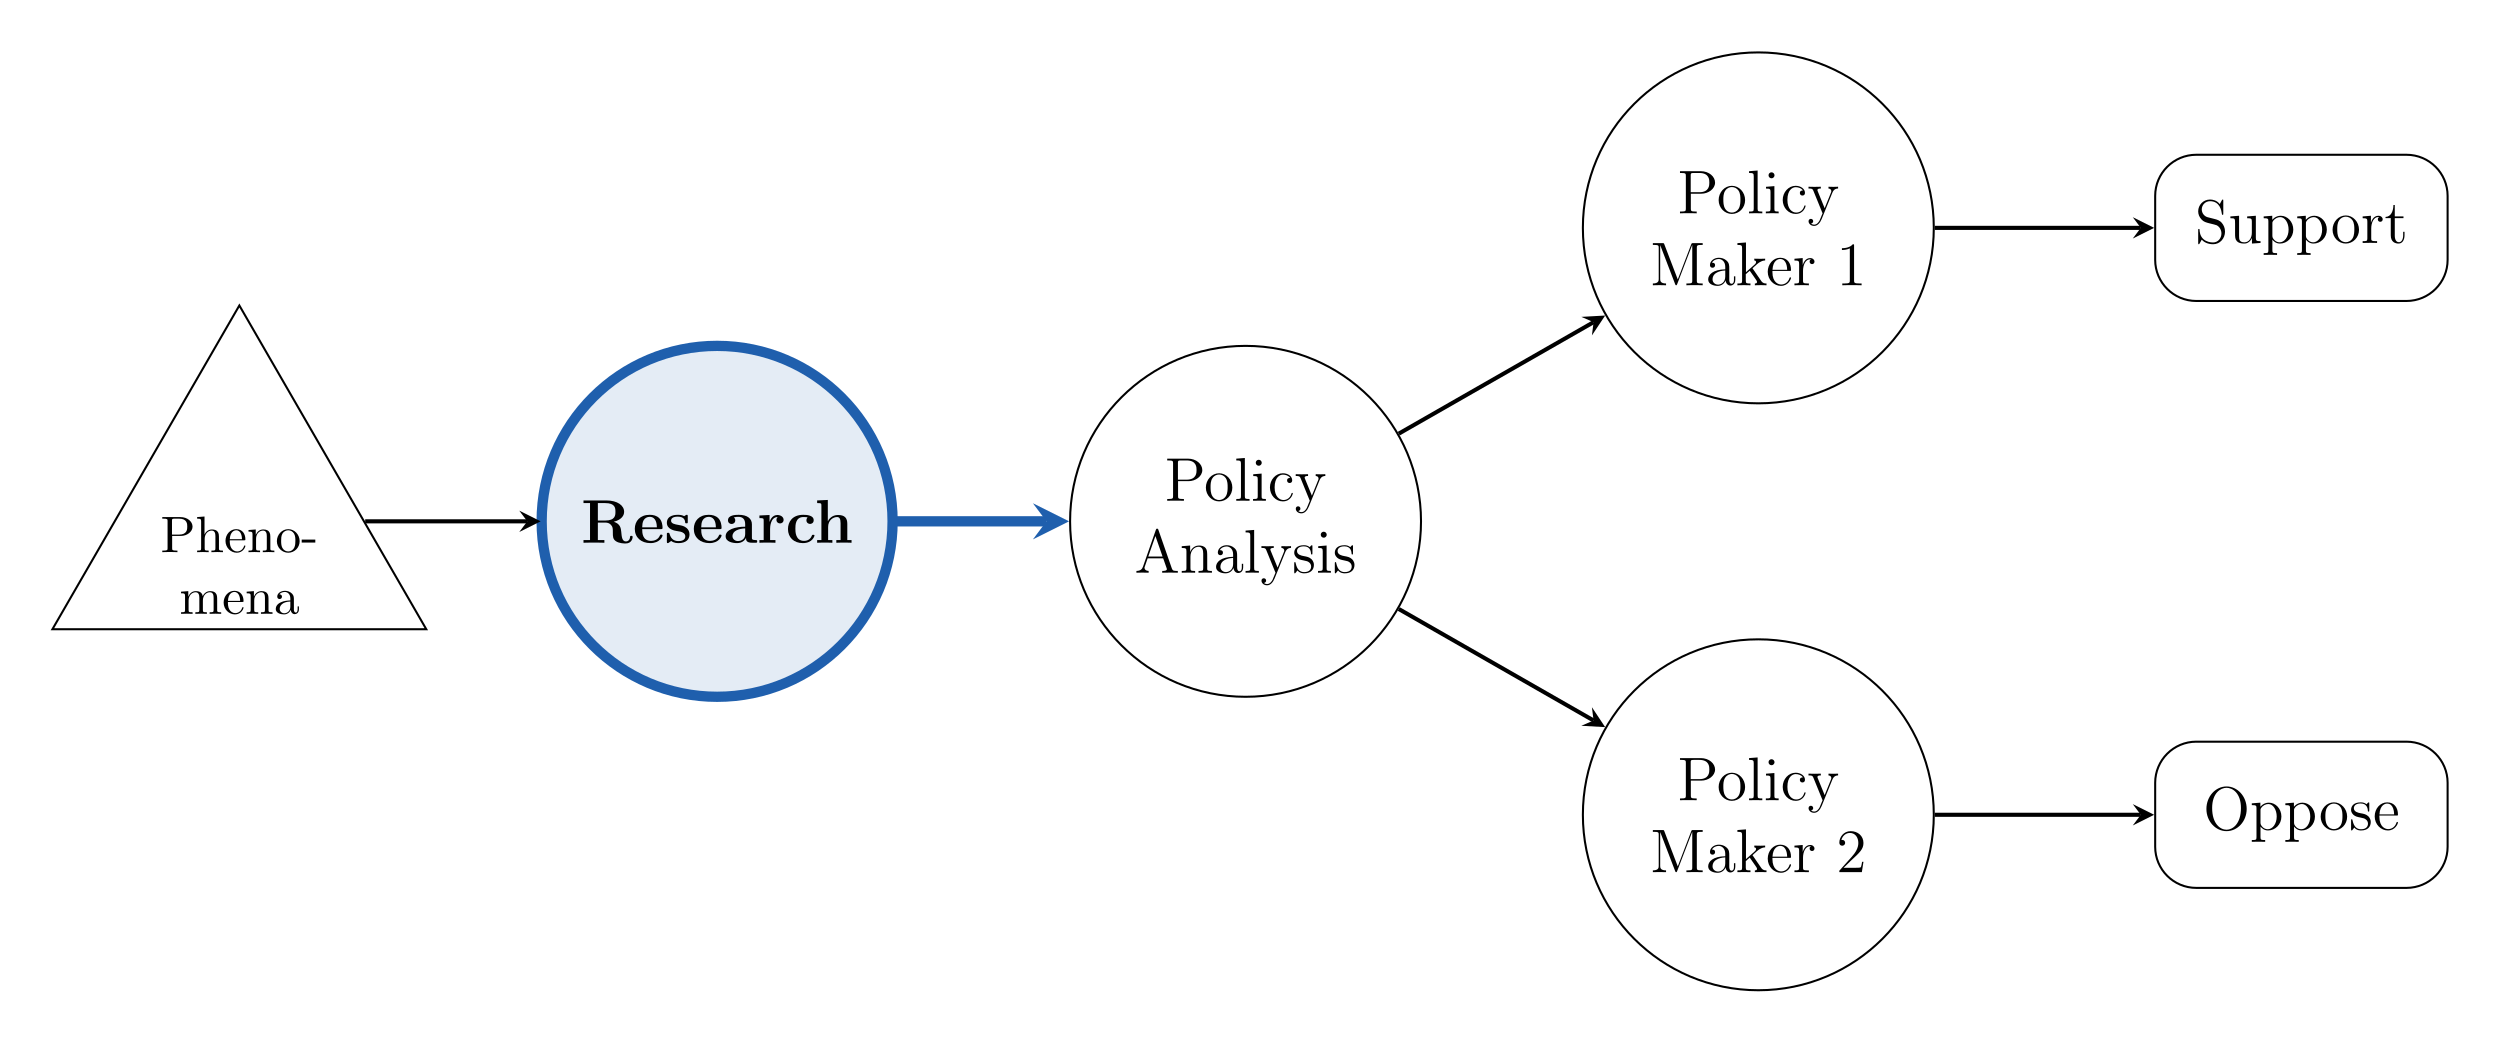
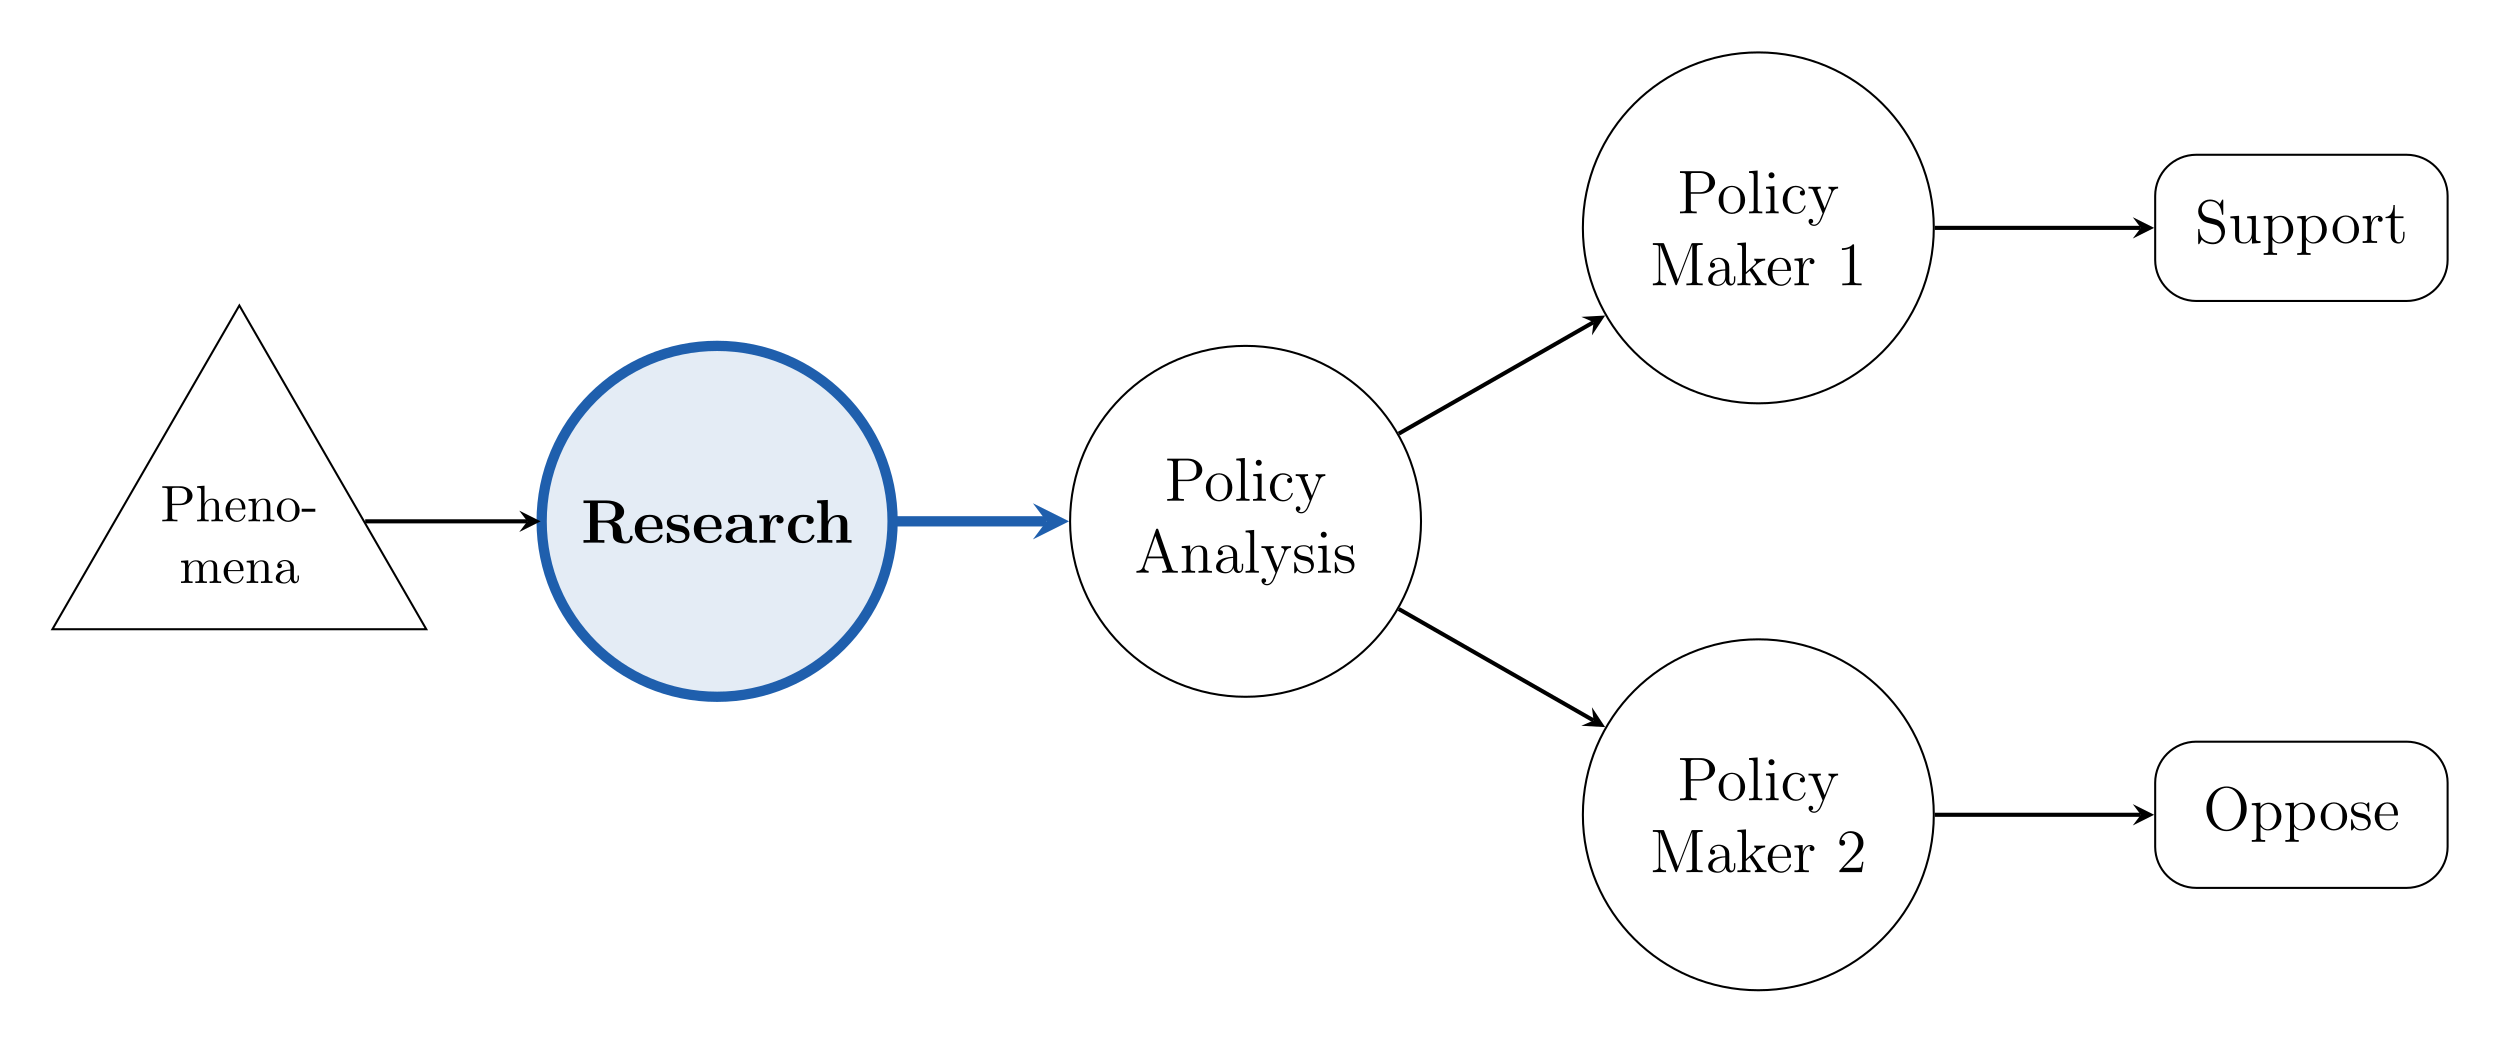
<svg xmlns="http://www.w3.org/2000/svg" xmlns:xlink="http://www.w3.org/1999/xlink" version="1.1" width="484.67" height="202.138" viewBox="0 0 484.67 202.138">
  <defs>
    <path id="font_1_2" d="M.227 .316H.396C.516 .316 .624 .397 .624 .497 .624 .595 .525 .683 .388 .683H.035V.652H.059C.136 .652 .138 .641 .138 .605V.078C.138 .042 .136 .031 .059 .031H.035V0C.07 .003 .144 .003 .182 .003 .22 .003 .295 .003 .33 0V.031H.306C.229 .031 .227 .042 .227 .078V.316M.224 .342V.612C.224 .645 .226 .652 .273 .652H.362C.521 .652 .521 .546 .521 .497 .521 .45 .521 .342 .362 .342H.224Z" />
    <path id="font_1_5" d="M.11 .076C.11 .031 .099 .031 .032 .031V0C.067 .001 .118 .003 .145 .003 .171 .003 .223 .001 .257 0V.031C.19 .031 .179 .031 .179 .076V.26C.179 .364 .25 .42 .314 .42 .377 .42 .388 .366 .388 .309V.076C.388 .031 .377 .031 .31 .031V0C.345 .001 .396 .003 .423 .003 .449 .003 .501 .001 .535 0V.031C.483 .031 .458 .031 .457 .061V.252C.457 .338 .457 .369 .426 .405 .412 .422 .379 .442 .321 .442 .237 .442 .193 .382 .176 .344V.694L.032 .683V.652C.102 .652 .11 .645 .11 .596V.076Z" />
    <path id="font_1_4" d="M.112 .252C.118 .401 .202 .426 .236 .426 .339 .426 .349 .291 .349 .252H.112M.111 .231H.39C.412 .231 .415 .231 .415 .252 .415 .351 .361 .448 .236 .448 .12 .448 .028 .345 .028 .22 .028 .086 .133-.011 .248-.011 .37-.011 .415 .1 .415 .119 .415 .129 .407 .131 .402 .131 .393 .131 .391 .125 .389 .117 .354 .014 .264 .014 .254 .014 .204 .014 .164 .044 .141 .081 .111 .129 .111 .195 .111 .231Z" />
    <path id="font_1_7" d="M.11 .344V.076C.11 .031 .099 .031 .032 .031V0C.067 .001 .118 .003 .145 .003 .171 .003 .223 .001 .257 0V.031C.19 .031 .179 .031 .179 .076V.26C.179 .364 .25 .42 .314 .42 .377 .42 .388 .366 .388 .309V.076C.388 .031 .377 .031 .31 .031V0C.345 .001 .396 .003 .423 .003 .449 .003 .501 .001 .535 0V.031C.483 .031 .458 .031 .457 .061V.252C.457 .338 .457 .369 .426 .405 .412 .422 .379 .442 .321 .442 .248 .442 .201 .399 .173 .337V.442L.032 .431V.4C.102 .4 .11 .393 .11 .344Z" />
    <path id="font_1_8" d="M.471 .214C.471 .342 .371 .448 .25 .448 .125 .448 .028 .339 .028 .214 .028 .085 .132-.011 .249-.011 .37-.011 .471 .087 .471 .214M.25 .014C.207 .014 .163 .035 .136 .081 .111 .125 .111 .186 .111 .222 .111 .261 .111 .315 .135 .359 .162 .405 .209 .426 .249 .426 .293 .426 .336 .404 .362 .361 .388 .318 .388 .26 .388 .222 .388 .186 .388 .132 .366 .088 .344 .043 .3 .014 .25 .014Z" />
    <path id="font_1_1" d="M.276 .187V.245H.011V.187H.276Z" />
    <path id="font_1_6" d="M.11 .344V.076C.11 .031 .099 .031 .032 .031V0C.067 .001 .118 .003 .145 .003 .171 .003 .223 .001 .257 0V.031C.19 .031 .179 .031 .179 .076V.26C.179 .364 .25 .42 .314 .42 .377 .42 .388 .366 .388 .309V.076C.388 .031 .377 .031 .31 .031V0C.345 .001 .396 .003 .423 .003 .449 .003 .501 .001 .535 0V.031C.468 .031 .457 .031 .457 .076V.26C.457 .364 .528 .42 .592 .42 .655 .42 .666 .366 .666 .309V.076C.666 .031 .655 .031 .588 .031V0C.623 .001 .674 .003 .701 .003 .727 .003 .779 .001 .813 0V.031C.761 .031 .736 .031 .735 .061V.252C.735 .338 .735 .369 .704 .405 .69 .422 .657 .442 .599 .442 .515 .442 .471 .382 .454 .344 .44 .431 .366 .442 .321 .442 .248 .442 .201 .399 .173 .337V.442L.032 .431V.4C.102 .4 .11 .393 .11 .344Z" />
    <path id="font_1_3" d="M.333 .076C.337 .036 .364-.006 .411-.006 .432-.006 .493 .008 .493 .089V.145H.468V.089C.468 .031 .443 .025 .432 .025 .399 .025 .395 .07 .395 .075V.275C.395 .317 .395 .356 .359 .393 .32 .432 .27 .448 .222 .448 .14 .448 .071 .401 .071 .335 .071 .305 .091 .288 .117 .288 .145 .288 .163 .308 .163 .334 .163 .346 .158 .379 .112 .38 .139 .415 .188 .426 .22 .426 .269 .426 .326 .387 .326 .298V.261C.275 .258 .205 .255 .142 .225 .067 .191 .042 .139 .042 .095 .042 .014 .139-.011 .202-.011 .268-.011 .314 .029 .333 .076M.326 .24V.14C.326 .045 .254 .011 .209 .011 .16 .011 .119 .046 .119 .096 .119 .151 .161 .234 .326 .24Z" />
    <path id="font_2_1" d="M.529 .34C.664 .376 .697 .448 .697 .502 .697 .602 .592 .686 .407 .686H.038V.643H.144V.043H.038V0C.067 .002 .171 .002 .207 .002 .243 .002 .348 .002 .377 0V.043H.271V.327H.39C.43 .327 .462 .315 .484 .289 .514 .255 .514 .233 .514 .166 .514 .099 .514 .058 .565 .024 .617-.011 .699-.012 .721-.012 .823-.012 .835 .078 .835 .092 .835 .109 .827 .112 .814 .112 .795 .112 .794 .105 .793 .092 .788 .042 .757 .021 .729 .021 .665 .021 .658 .088 .65 .18 .644 .233 .637 .307 .529 .34M.388 .36H.271V.643H.39C.553 .643 .556 .561 .556 .502 .556 .447 .555 .36 .388 .36Z" />
    <path id="font_2_4" d="M.452 .221C.475 .221 .481 .221 .481 .246 .481 .276 .474 .351 .428 .398 .386 .44 .33 .453 .272 .453 .116 .453 .031 .351 .031 .225 .031 .085 .134-.006 .285-.006 .436-.006 .481 .1 .481 .117 .481 .132 .466 .132 .46 .132 .444 .132 .443 .129 .437 .116 .411 .051 .345 .03 .297 .03 .152 .03 .151 .165 .151 .221H.452M.151 .25C.153 .291 .154 .33 .175 .366 .194 .398 .229 .42 .272 .42 .379 .42 .388 .3 .389 .25H.151Z" />
    <path id="font_2_7" d="M.377 .427C.377 .446 .377 .453 .362 .453 .356 .453 .354 .453 .339 .444 .335 .441 .324 .434 .319 .431 .291 .447 .254 .453 .218 .453 .188 .453 .038 .453 .038 .323 .038 .218 .162 .196 .193 .191 .22 .186 .253 .18 .257 .18 .297 .171 .337 .146 .337 .104 .337 .027 .246 .027 .225 .027 .174 .027 .111 .043 .083 .14 .077 .16 .076 .161 .059 .161 .038 .161 .038 .158 .038 .135V.02C.038 .001 .038-.006 .053-.006 .06-.006 .062-.006 .082 .01L.108 .029C.153-.006 .207-.006 .225-.006 .28-.006 .405 .006 .405 .139 .405 .187 .379 .22 .359 .238 .318 .272 .284 .278 .23 .288 .166 .299 .106 .31 .106 .358 .106 .423 .195 .423 .216 .423 .327 .423 .333 .353 .335 .328 .336 .315 .344 .315 .356 .315 .377 .315 .377 .318 .377 .341V.427Z" />
    <path id="font_2_2" d="M.46 .299C.46 .391 .387 .453 .246 .453 .19 .453 .072 .448 .072 .364 .072 .322 .104 .304 .131 .304 .161 .304 .19 .325 .19 .363 .19 .382 .183 .4 .166 .411 .199 .42 .223 .42 .242 .42 .31 .42 .351 .382 .351 .3V.26C.193 .26 .034 .216 .034 .105 .034 .014 .15-.006 .219-.006 .296-.006 .345 .036 .365 .08 .365 .043 .365 0 .466 0H.517C.538 0 .546 0 .546 .022 .546 .043 .537 .043 .523 .043 .46 .044 .46 .06 .46 .083V.299M.351 .139C.351 .045 .267 .027 .235 .027 .186 .027 .145 .06 .145 .106 .145 .197 .253 .228 .351 .233V.139Z" />
    <path id="font_2_6" d="M.208 .225C.208 .258 .215 .417 .332 .417 .318 .406 .311 .389 .311 .371 .311 .33 .344 .313 .369 .313 .394 .313 .427 .33 .427 .371 .427 .422 .375 .45 .327 .45 .248 .45 .214 .381 .2 .339H.199V.45L.035 .442V.399C.097 .399 .104 .399 .104 .36V.043H.035V0C.058 .002 .133 .002 .161 .002 .19 .002 .271 .002 .295 0V.043H.208V.225Z" />
    <path id="font_2_3" d="M.468 .117C.468 .129 .457 .129 .447 .129 .431 .129 .43 .128 .425 .116 .418 .097 .391 .03 .299 .03 .158 .03 .158 .182 .158 .227 .158 .286 .159 .417 .29 .417 .297 .417 .356 .415 .356 .41 .356 .409 .355 .408 .353 .407 .35 .404 .337 .389 .337 .364 .337 .322 .371 .305 .396 .305 .417 .305 .455 .318 .455 .365 .455 .447 .34 .453 .286 .453 .108 .453 .038 .337 .038 .222 .038 .086 .133-.006 .28-.006 .437-.006 .468 .11 .468 .117Z" />
    <path id="font_2_5" d="M.531 .306C.531 .401 .49 .45 .38 .45 .279 .45 .23 .379 .216 .349H.215V.694L.042 .686V.643C.104 .643 .111 .643 .111 .604V.043H.042V0C.065 .002 .137 .002 .165 .002 .193 .002 .266 .002 .289 0V.043H.22V.256C.22 .364 .3 .417 .364 .417 .401 .417 .422 .393 .422 .317V.043H.353V0C.376 .002 .448 .002 .476 .002 .504 .002 .577 .002 .6 0V.043H.531V.306Z" />
    <path id="font_3_6" d="M.218 .318H.387C.504 .318 .611 .397 .611 .498 .611 .595 .514 .683 .379 .683H.042V.654H.062C.134 .654 .137 .644 .137 .607V.076C.137 .039 .134 .029 .062 .029H.042V0C.066 .002 .148 .002 .177 .002 .207 .002 .289 .002 .313 0V.029H.293C.221 .029 .218 .039 .218 .076V.318M.216 .342V.614C.216 .647 .218 .654 .262 .654H.356C.518 .654 .518 .541 .518 .498 .518 .456 .518 .342 .355 .342H.216Z" />
    <path id="font_3_15" d="M.459 .214C.459 .343 .361 .446 .245 .446 .125 .446 .03 .34 .03 .214 .03 .086 .13-.01 .244-.01 .362-.01 .459 .088 .459 .214M.245 .012C.208 .012 .163 .028 .134 .077 .107 .122 .106 .181 .106 .223 .106 .261 .106 .322 .137 .367 .165 .41 .209 .426 .244 .426 .283 .426 .325 .408 .352 .369 .383 .323 .383 .26 .383 .223 .383 .188 .383 .126 .357 .079 .329 .031 .283 .012 .245 .012Z" />
    <path id="font_3_13" d="M.172 .694 .033 .683V.654C.101 .654 .109 .647 .109 .598V.074C.109 .029 .098 .029 .033 .029V0C.061 .002 .11 .002 .14 .002 .17 .002 .22 .002 .248 0V.029C.184 .029 .172 .029 .172 .074V.694Z" />
    <path id="font_3_11" d="M.174 .616C.174 .642 .153 .665 .125 .665 .099 .665 .077 .644 .077 .617 .077 .587 .101 .568 .125 .568 .156 .568 .174 .594 .174 .616M.036 .43V.401C.1 .401 .109 .395 .109 .346V.074C.109 .029 .098 .029 .033 .029V0C.061 .002 .109 .002 .138 .002 .149 .002 .207 .002 .241 0V.029C.176 .029 .172 .034 .172 .073V.441L.036 .43Z" />
    <path id="font_3_9" d="M.362 .37C.35 .37 .313 .37 .313 .329 .313 .305 .33 .288 .354 .288 .377 .288 .396 .302 .396 .331 .396 .398 .326 .446 .245 .446 .128 .446 .035 .342 .035 .216 .035 .088 .131-.01 .244-.01 .376-.01 .406 .11 .406 .119 .406 .128 .399 .128 .396 .128 .387 .128 .386 .125 .383 .113 .361 .042 .307 .012 .253 .012 .192 .012 .111 .065 .111 .217 .111 .383 .196 .424 .246 .424 .284 .424 .339 .409 .362 .37Z" />
    <path id="font_3_21" d="M.405 .334C.432 .401 .479 .402 .498 .402V.431C.469 .429 .455 .429 .423 .429 .4 .429 .398 .429 .342 .431V.402C.379 .4 .388 .377 .388 .359 .388 .35 .386 .345 .382 .335L.28 .083 .169 .355C.163 .369 .163 .375 .163 .376 .163 .402 .198 .402 .218 .402V.431C.192 .429 .143 .429 .115 .429 .077 .429 .075 .429 .018 .431V.402C.076 .402 .084 .397 .097 .366L.246-0C.202-.106 .202-.108 .198-.116 .181-.146 .154-.184 .109-.184 .078-.184 .059-.166 .059-.166 .059-.166 .094-.162 .094-.127 .094-.103 .075-.09 .057-.09 .04-.09 .019-.1 .019-.129 .019-.167 .056-.204 .109-.204 .165-.204 .206-.155 .232-.092L.405 .334Z" />
    <path id="font_3_3" d="M.387 .696C.383 .708 .381 .714 .367 .714 .353 .714 .351 .711 .346 .695L.137 .097C.123 .056 .095 .03 .031 .029V0C.092 .002 .094 .002 .127 .002 .155 .002 .203 .002 .229 0V.029C.187 .03 .162 .051 .162 .079 .162 .085 .162 .087 .167 .1L.213 .233H.465L.52 .076C.525 .064 .525 .062 .525 .059 .525 .029 .474 .029 .449 .029V0C.472 .002 .551 .002 .579 .002 .607 .002 .679 .002 .702 0V.029C.637 .029 .619 .029 .605 .07L.387 .696M.339 .595 .455 .262H.223L.339 .595Z" />
    <path id="font_3_14" d="M.445 .243C.445 .336 .445 .364 .422 .396 .393 .435 .346 .441 .312 .441 .215 .441 .177 .358 .169 .338H.168V.441L.032 .43V.401C.1 .401 .108 .394 .108 .345V.074C.108 .029 .097 .029 .032 .029V0C.058 .002 .112 .002 .14 .002 .169 .002 .223 .002 .249 0V.029C.185 .029 .173 .029 .173 .074V.26C.173 .365 .242 .421 .304 .421 .366 .421 .38 .37 .38 .309V.074C.38 .029 .369 .029 .304 .029V0C.33 .002 .384 .002 .412 .002 .441 .002 .495 .002 .521 0V.029C.471 .029 .446 .029 .445 .059V.243Z" />
    <path id="font_3_8" d="M.386 .267C.386 .321 .386 .361 .342 .4 .307 .432 .262 .446 .218 .446 .136 .446 .073 .392 .073 .327 .073 .298 .092 .284 .115 .284 .139 .284 .156 .301 .156 .325 .156 .366 .12 .366 .105 .366 .128 .408 .176 .426 .216 .426 .262 .426 .321 .388 .321 .298V.258C.12 .255 .044 .171 .044 .094 .044 .015 .136-.01 .197-.01 .263-.01 .308 .03 .327 .078 .331 .031 .362-.005 .405-.005 .426-.005 .484 .009 .484 .089V.145H.462V.089C.462 .032 .438 .024 .424 .024 .386 .024 .386 .077 .386 .092V.267M.321 .141C.321 .043 .248 .01 .205 .01 .156 .01 .115 .046 .115 .094 .115 .226 .285 .238 .321 .24V.141Z" />
    <path id="font_3_18" d="M.328 .423C.328 .441 .328 .446 .318 .446 .31 .446 .291 .424 .284 .415 .253 .44 .222 .446 .19 .446 .069 .446 .033 .38 .033 .325 .033 .314 .033 .279 .071 .244 .103 .216 .137 .209 .183 .2 .238 .189 .251 .186 .276 .166 .294 .151 .307 .129 .307 .101 .307 .058 .282 .01 .194 .01 .128 .01 .08 .048 .058 .148 .054 .166 .054 .167 .053 .168 .051 .172 .047 .172 .044 .172 .033 .172 .033 .167 .033 .149V.013C.033-.005 .033-.01 .043-.01 .048-.01 .049-.009 .066 .012 .071 .019 .071 .021 .086 .037 .124-.01 .178-.01 .195-.01 .3-.01 .352 .048 .352 .127 .352 .181 .319 .213 .31 .222 .274 .253 .247 .259 .181 .271 .151 .277 .078 .291 .078 .351 .078 .382 .099 .428 .189 .428 .298 .428 .304 .335 .306 .304 .307 .296 .314 .296 .317 .296 .328 .296 .328 .301 .328 .319V.423Z" />
    <path id="font_3_4" d="M.23 .664C.223 .683 .222 .683 .199 .683H.044V.654H.064C.136 .654 .139 .644 .139 .607V.103C.139 .076 .139 .029 .044 .029V0C.07 .002 .123 .002 .151 .002 .179 .002 .232 .002 .258 0V.029C.163 .029 .163 .076 .163 .103V.649H.164L.405 .019C.409 .008 .412 0 .422 0 .431 0 .433 .005 .439 .02L.682 .654H.683V.076C.683 .039 .68 .029 .608 .029H.588V0C.611 .002 .691 .002 .72 .002 .749 .002 .829 .002 .852 0V.029H.832C.76 .029 .757 .039 .757 .076V.607C.757 .644 .76 .654 .832 .654H.852V.683H.697C.675 .683 .674 .682 .666 .663L.448 .094 .23 .664Z" />
    <path id="font_3_12" d="M.28 .265C.28 .266 .273 .274 .273 .275 .273 .278 .336 .332 .344 .34 .413 .4 .457 .401 .478 .402V.431C.458 .429 .432 .429 .402 .429 .376 .429 .325 .429 .302 .431V.402C.319 .401 .331 .392 .331 .376 .331 .356 .311 .338 .31 .338L.167 .212V.694L.028 .683V.654C.096 .654 .104 .647 .104 .598V.074C.104 .029 .093 .029 .028 .029V0C.056 .002 .104 .002 .134 .002 .164 .002 .212 .002 .24 0V.029C.176 .029 .164 .029 .164 .074V.18L.228 .236 .324 .098C.339 .077 .346 .066 .346 .052 .346 .034 .332 .029 .311 .029V0C.336 .002 .385 .002 .412 .002 .455 .002 .457 .002 .5 0V.029C.473 .029 .442 .029 .414 .07L.28 .265Z" />
    <path id="font_3_10" d="M.383 .232C.405 .232 .407 .232 .407 .251 .407 .352 .353 .446 .232 .446 .118 .446 .03 .343 .03 .219 .03 .087 .132-.01 .243-.01 .362-.01 .407 .098 .407 .119 .407 .125 .402 .129 .396 .129 .388 .129 .386 .124 .384 .119 .358 .035 .291 .012 .249 .012 .207 .012 .106 .04 .106 .213V.232H.383M.107 .251C.115 .408 .203 .426 .231 .426 .338 .426 .344 .285 .345 .251H.107Z" />
    <path id="font_3_17" d="M.167 .233C.167 .33 .207 .421 .284 .421 .292 .421 .294 .421 .298 .42 .29 .416 .274 .41 .274 .383 .274 .354 .297 .343 .313 .343 .333 .343 .353 .356 .353 .383 .353 .413 .326 .441 .283 .441 .198 .441 .169 .349 .163 .33H.162V.441L.028 .43V.401C.096 .401 .104 .394 .104 .345V.074C.104 .029 .093 .029 .028 .029V0C.056 .002 .111 .002 .141 .002 .168 .002 .239 .002 .262 0V.029H.242C.169 .029 .167 .04 .167 .076V.233Z" />
    <path id="font_3_1" d="M.288 .641C.288 .664 .288 .665 .268 .665 .244 .638 .194 .601 .091 .601V.572C.114 .572 .164 .572 .219 .598V.077C.219 .041 .216 .029 .128 .029H.097V0C.124 .002 .221 .002 .254 .002 .287 .002 .383 .002 .41 0V.029H.379C.291 .029 .288 .041 .288 .077V.641Z" />
    <path id="font_3_2" d="M.44 .168H.418C.415 .151 .407 .096 .397 .08 .39 .071 .333 .071 .303 .071H.118C.145 .094 .206 .158 .232 .182 .384 .322 .44 .374 .44 .473 .44 .588 .349 .665 .233 .665 .117 .665 .049 .566 .049 .48 .049 .429 .093 .429 .096 .429 .117 .429 .143 .444 .143 .476 .143 .504 .124 .523 .096 .523 .087 .523 .085 .523 .082 .522 .101 .59 .155 .636 .22 .636 .305 .636 .357 .565 .357 .473 .357 .388 .308 .314 .251 .25L.049 .024V0H.414L.44 .168Z" />
    <path id="font_3_7" d="M.208 .417C.157 .43 .112 .48 .112 .544 .112 .614 .168 .677 .246 .677 .41 .677 .432 .515 .438 .472 .44 .46 .44 .456 .45 .456 .461 .456 .461 .461 .461 .479V.681C.461 .699 .461 .704 .451 .704 .448 .704 .444 .704 .437 .691L.404 .63C.356 .692 .29 .704 .246 .704 .135 .704 .054 .615 .054 .513 .054 .465 .071 .421 .108 .381 .143 .342 .178 .333 .249 .315 .284 .307 .339 .293 .353 .287 .4 .264 .431 .21 .431 .154 .431 .079 .378 .008 .295 .008 .25 .008 .188 .019 .139 .062 .081 .114 .077 .186 .076 .219 .075 .227 .067 .227 .065 .227 .054 .227 .054 .222 .054 .204V.002C.054-.016 .054-.021 .064-.021 .07-.021 .071-.019 .078-.007 .082 .001 .103 .038 .111 .053 .147 .013 .21-.021 .296-.021 .408-.021 .489 .074 .489 .184 .489 .245 .466 .29 .439 .323 .402 .368 .357 .379 .318 .389L.208 .417Z" />
    <path id="font_3_20" d="M.304 .43V.401C.372 .401 .38 .394 .38 .345V.166C.38 .081 .335 .01 .26 .01 .178 .01 .173 .057 .173 .11V.441L.032 .43V.401C.108 .401 .108 .398 .108 .309V.159C.108 .097 .108 .061 .138 .028 .162 .002 .203-.01 .254-.01 .271-.01 .303-.01 .337 .019 .366 .042 .382 .08 .382 .08V-.01L.521 0V.029C.453 .029 .445 .036 .445 .085V.441L.304 .43Z" />
    <path id="font_3_16" d="M.245-.165C.181-.165 .169-.165 .169-.12V.054C.187 .029 .228-.01 .292-.01 .407-.01 .508 .087 .508 .216 .508 .343 .414 .441 .305 .441 .217 .441 .17 .378 .167 .374V.441L.028 .43V.401C.098 .401 .104 .394 .104 .35V-.12C.104-.165 .093-.165 .028-.165V-.194C.054-.192 .108-.192 .136-.192 .165-.192 .219-.192 .245-.194V-.165M.169 .319C.169 .338 .169 .339 .18 .355 .21 .4 .259 .419 .297 .419 .372 .419 .432 .328 .432 .216 .432 .097 .364 .01 .287 .01 .256 .01 .227 .023 .207 .042 .184 .065 .169 .085 .169 .113V.319Z" />
    <path id="font_3_19" d="M.168 .402H.309V.431H.168V.615H.146C.145 .521 .109 .425 .018 .422V.402H.103V.124C.103 .013 .177-.01 .23-.01 .293-.01 .326 .052 .326 .124V.181H.304V.126C.304 .054 .275 .012 .236 .012 .168 .012 .168 .105 .168 .122V.402Z" />
    <path id="font_3_5" d="M.707 .339C.707 .546 .555 .704 .381 .704 .203 .704 .054 .544 .054 .339 .054 .136 .205-.021 .38-.021 .559-.021 .707 .138 .707 .339M.381 .002C.279 .002 .147 .098 .147 .354 .147 .599 .286 .682 .38 .682 .479 .682 .614 .596 .614 .354 .614 .094 .478 .002 .381 .002Z" />
  </defs>
  <path transform="matrix(1,0,0,-1,46.402,101.069)" stroke-width=".399" stroke-linecap="butt" stroke-miterlimit="10" stroke-linejoin="miter" fill="none" stroke="#000000" d="M0 41.847-36.241-20.924H36.241Z" />
-   <use data-text="P" xlink:href="#font_1_2" transform="matrix(9.9626,0,0,-9.9626,31.112,107.049)" />
-   <use data-text="h" xlink:href="#font_1_5" transform="matrix(9.9626,0,0,-9.9626,37.89653,107.049)" />
-   <use data-text="e" xlink:href="#font_1_4" transform="matrix(9.9626,0,0,-9.9626,43.43574,107.049)" />
-   <use data-text="n" xlink:href="#font_1_7" transform="matrix(9.9626,0,0,-9.9626,47.85913,107.049)" />
-   <use data-text="o" xlink:href="#font_1_8" transform="matrix(9.9626,0,0,-9.9626,53.39834,107.049)" />
-   <use data-text="-" xlink:href="#font_1_1" transform="matrix(9.9626,0,0,-9.9626,58.37964,107.049)" />
-   <use data-text="m" xlink:href="#font_1_6" transform="matrix(9.9626,0,0,-9.9626,34.779,119.004)" />
-   <use data-text="e" xlink:href="#font_1_4" transform="matrix(9.9626,0,0,-9.9626,43.07785,119.004)" />
-   <use data-text="n" xlink:href="#font_1_7" transform="matrix(9.9626,0,0,-9.9626,47.50124,119.004)" />
-   <use data-text="a" xlink:href="#font_1_3" transform="matrix(9.9626,0,0,-9.9626,53.04045,119.004)" />
+   <use data-text="P" xlink:href="#font_1_2" transform="matrix(9.9626,0,0,-9.9626,31.112,101.071)" />
+   <use data-text="h" xlink:href="#font_1_5" transform="matrix(9.9626,0,0,-9.9626,37.89653,101.071)" />
+   <use data-text="e" xlink:href="#font_1_4" transform="matrix(9.9626,0,0,-9.9626,43.43574,101.071)" />
+   <use data-text="n" xlink:href="#font_1_7" transform="matrix(9.9626,0,0,-9.9626,47.85913,101.071)" />
+   <use data-text="o" xlink:href="#font_1_8" transform="matrix(9.9626,0,0,-9.9626,53.39834,101.071)" />
+   <use data-text="-" xlink:href="#font_1_1" transform="matrix(9.9626,0,0,-9.9626,58.37964,101.071)" />
+   <use data-text="m" xlink:href="#font_1_6" transform="matrix(9.9626,0,0,-9.9626,34.779,113.026)" />
+   <use data-text="e" xlink:href="#font_1_4" transform="matrix(9.9626,0,0,-9.9626,43.07785,113.026)" />
+   <use data-text="n" xlink:href="#font_1_7" transform="matrix(9.9626,0,0,-9.9626,47.50124,113.026)" />
+   <use data-text="a" xlink:href="#font_1_3" transform="matrix(9.9626,0,0,-9.9626,53.04045,113.026)" />
  <path transform="matrix(1,0,0,-1,46.402,101.069)" d="M126.64 0C126.64 18.787 111.411 34.016 92.624 34.016 73.837 34.016 58.608 18.787 58.608 0 58.608-18.787 73.837-34.016 92.624-34.016 111.411-34.016 126.64-18.787 126.64 0ZM92.624 0" fill="#e4ecf5" />
  <path transform="matrix(1,0,0,-1,46.402,101.069)" stroke-width="1.993" stroke-linecap="butt" stroke-miterlimit="10" stroke-linejoin="miter" fill="none" stroke="#1f5fad" d="M126.64 0C126.64 18.787 111.411 34.016 92.624 34.016 73.837 34.016 58.608 18.787 58.608 0 58.608-18.787 73.837-34.016 92.624-34.016 111.411-34.016 126.64-18.787 126.64 0ZM92.624 0" />
  <use data-text="R" xlink:href="#font_2_1" transform="matrix(11.9552,0,0,-11.9552,112.666,105.22)" />
  <use data-text="e" xlink:href="#font_2_4" transform="matrix(11.9552,0,0,-11.9552,122.6964,105.22)" />
  <use data-text="s" xlink:href="#font_2_7" transform="matrix(11.9552,0,0,-11.9552,128.8294,105.22)" />
  <use data-text="e" xlink:href="#font_2_4" transform="matrix(11.9552,0,0,-11.9552,134.1375,105.22)" />
  <use data-text="a" xlink:href="#font_2_2" transform="matrix(11.9552,0,0,-11.9552,140.2705,105.22)" />
  <use data-text="r" xlink:href="#font_2_6" transform="matrix(11.9552,0,0,-11.9552,146.81,105.22)" />
  <use data-text="c" xlink:href="#font_2_3" transform="matrix(11.9552,0,0,-11.9552,152.3094,105.22)" />
  <use data-text="h" xlink:href="#font_2_5" transform="matrix(11.9552,0,0,-11.9552,157.9164,105.22)" />
  <path transform="matrix(1,0,0,-1,46.402,101.069)" stroke-width=".399" stroke-linecap="butt" stroke-miterlimit="10" stroke-linejoin="miter" fill="none" stroke="#000000" d="M229.087 0C229.087 18.787 213.857 34.016 195.071 34.016 176.284 34.016 161.054 18.787 161.054 0 161.054-18.787 176.284-34.016 195.071-34.016 213.857-34.016 229.087-18.787 229.087 0ZM195.071 0" />
  <use data-text="P" xlink:href="#font_3_6" transform="matrix(11.9552,0,0,-11.9552,225.782,97.084)" />
  <use data-text="o" xlink:href="#font_3_15" transform="matrix(11.9552,0,0,-11.9552,233.4214,97.084)" />
  <use data-text="l" xlink:href="#font_3_13" transform="matrix(11.9552,0,0,-11.9552,239.2794,97.084)" />
  <use data-text="i" xlink:href="#font_3_11" transform="matrix(11.9552,0,0,-11.9552,242.5312,97.084)" />
  <use data-text="c" xlink:href="#font_3_9" transform="matrix(11.9552,0,0,-11.9552,245.7831,97.084)" />
  <use data-text="y" xlink:href="#font_3_21" transform="matrix(11.9552,0,0,-11.9552,250.9836,97.084)" />
  <use data-text="A" xlink:href="#font_3_3" transform="matrix(11.9552,0,0,-11.9552,219.946,111.032)" />
  <use data-text="n" xlink:href="#font_3_14" transform="matrix(11.9552,0,0,-11.9552,228.7211,111.032)" />
  <use data-text="a" xlink:href="#font_3_8" transform="matrix(11.9552,0,0,-11.9552,235.2248,111.032)" />
  <use data-text="l" xlink:href="#font_3_13" transform="matrix(11.9552,0,0,-11.9552,241.0828,111.032)" />
  <use data-text="y" xlink:href="#font_3_21" transform="matrix(11.9552,0,0,-11.9552,244.3346,111.032)" />
  <use data-text="s" xlink:href="#font_3_18" transform="matrix(11.9552,0,0,-11.9552,250.5155,111.032)" />
  <use data-text="i" xlink:href="#font_3_11" transform="matrix(11.9552,0,0,-11.9552,255.1302,111.032)" />
  <use data-text="s" xlink:href="#font_3_18" transform="matrix(11.9552,0,0,-11.9552,258.382,111.032)" />
  <path transform="matrix(1,0,0,-1,46.402,101.069)" stroke-width=".399" stroke-linecap="butt" stroke-miterlimit="10" stroke-linejoin="miter" fill="none" stroke="#000000" d="M328.499 56.892C328.499 75.679 313.27 90.908 294.483 90.908 275.696 90.908 260.467 75.679 260.467 56.892 260.467 38.105 275.696 22.876 294.483 22.876 313.27 22.876 328.499 38.105 328.499 56.892ZM294.483 56.892" />
  <use data-text="P" xlink:href="#font_3_6" transform="matrix(11.9552,0,0,-11.9552,325.193,41.355)" />
  <use data-text="o" xlink:href="#font_3_15" transform="matrix(11.9552,0,0,-11.9552,332.8324,41.355)" />
  <use data-text="l" xlink:href="#font_3_13" transform="matrix(11.9552,0,0,-11.9552,338.6904,41.355)" />
  <use data-text="i" xlink:href="#font_3_11" transform="matrix(11.9552,0,0,-11.9552,341.9422,41.355)" />
  <use data-text="c" xlink:href="#font_3_9" transform="matrix(11.9552,0,0,-11.9552,345.194,41.355)" />
  <use data-text="y" xlink:href="#font_3_21" transform="matrix(11.9552,0,0,-11.9552,350.3945,41.355)" />
  <use data-text="M" xlink:href="#font_3_4" transform="matrix(11.9552,0,0,-11.9552,319.91,55.303)" />
  <use data-text="a" xlink:href="#font_3_8" transform="matrix(11.9552,0,0,-11.9552,330.6338,55.303)" />
  <use data-text="k" xlink:href="#font_3_12" transform="matrix(11.9552,0,0,-11.9552,336.4919,55.303)" />
  <use data-text="e" xlink:href="#font_3_10" transform="matrix(11.9552,0,0,-11.9552,342.35,55.303)" />
  <use data-text="r" xlink:href="#font_3_17" transform="matrix(11.9552,0,0,-11.9552,347.5505,55.303)" />
  <use data-text="1" xlink:href="#font_3_1" transform="matrix(11.9552,0,0,-11.9552,356.0028,55.303)" />
  <path transform="matrix(1,0,0,-1,46.402,101.069)" stroke-width=".399" stroke-linecap="butt" stroke-miterlimit="10" stroke-linejoin="miter" fill="none" stroke="#000000" d="M328.499-56.892C328.499-38.105 313.27-22.876 294.483-22.876 275.696-22.876 260.467-38.105 260.467-56.892 260.467-75.679 275.696-90.908 294.483-90.908 313.27-90.908 328.499-75.679 328.499-56.892ZM294.483-56.892" />
  <use data-text="P" xlink:href="#font_3_6" transform="matrix(11.9552,0,0,-11.9552,325.193,155.138)" />
  <use data-text="o" xlink:href="#font_3_15" transform="matrix(11.9552,0,0,-11.9552,332.8324,155.138)" />
  <use data-text="l" xlink:href="#font_3_13" transform="matrix(11.9552,0,0,-11.9552,338.6904,155.138)" />
  <use data-text="i" xlink:href="#font_3_11" transform="matrix(11.9552,0,0,-11.9552,341.9422,155.138)" />
  <use data-text="c" xlink:href="#font_3_9" transform="matrix(11.9552,0,0,-11.9552,345.194,155.138)" />
  <use data-text="y" xlink:href="#font_3_21" transform="matrix(11.9552,0,0,-11.9552,350.3945,155.138)" />
  <use data-text="M" xlink:href="#font_3_4" transform="matrix(11.9552,0,0,-11.9552,319.91,169.085)" />
  <use data-text="a" xlink:href="#font_3_8" transform="matrix(11.9552,0,0,-11.9552,330.6338,169.085)" />
  <use data-text="k" xlink:href="#font_3_12" transform="matrix(11.9552,0,0,-11.9552,336.4919,169.085)" />
  <use data-text="e" xlink:href="#font_3_10" transform="matrix(11.9552,0,0,-11.9552,342.35,169.085)" />
  <use data-text="r" xlink:href="#font_3_17" transform="matrix(11.9552,0,0,-11.9552,347.5505,169.085)" />
  <use data-text="2" xlink:href="#font_3_2" transform="matrix(11.9552,0,0,-11.9552,356.0028,169.085)" />
  <path transform="matrix(1,0,0,-1,46.402,101.069)" stroke-width=".399" stroke-linecap="butt" stroke-miterlimit="10" stroke-linejoin="miter" fill="none" stroke="#000000" d="M420.141 71.065H379.388C374.986 71.065 371.418 67.497 371.418 63.095V50.689C371.418 46.287 374.986 42.719 379.388 42.719H420.141C424.543 42.719 428.111 46.287 428.111 50.689V63.095C428.111 67.497 424.543 71.065 420.141 71.065ZM371.418 42.719" />
  <use data-text="S" xlink:href="#font_3_7" transform="matrix(11.9552,0,0,-11.9552,425.513,47.10001)" />
  <use data-text="u" xlink:href="#font_3_20" transform="matrix(11.9552,0,0,-11.9552,432.0166,47.10001)" />
  <use data-text="p" xlink:href="#font_3_16" transform="matrix(11.9552,0,0,-11.9552,438.5203,47.10001)" />
  <use data-text="p" xlink:href="#font_3_16" transform="matrix(11.9552,0,0,-11.9552,445.0239,47.10001)" />
  <use data-text="o" xlink:href="#font_3_15" transform="matrix(11.9552,0,0,-11.9552,451.8503,47.10001)" />
  <use data-text="r" xlink:href="#font_3_17" transform="matrix(11.9552,0,0,-11.9552,457.7084,47.10001)" />
  <use data-text="t" xlink:href="#font_3_19" transform="matrix(11.9552,0,0,-11.9552,462.2633,47.10001)" />
  <path transform="matrix(1,0,0,-1,46.402,101.069)" stroke-width=".399" stroke-linecap="butt" stroke-miterlimit="10" stroke-linejoin="miter" fill="none" stroke="#000000" d="M420.141-42.718H379.388C374.986-42.718 371.418-46.287 371.418-50.689V-63.095C371.418-67.497 374.986-71.065 379.388-71.065H420.141C424.543-71.065 428.111-67.497 428.111-63.095V-50.689C428.111-46.287 424.543-42.718 420.141-42.718ZM371.418-71.065" />
  <use data-text="O" xlink:href="#font_3_5" transform="matrix(11.9552,0,0,-11.9552,427.107,160.883)" />
  <use data-text="p" xlink:href="#font_3_16" transform="matrix(11.9552,0,0,-11.9552,436.2169,160.883)" />
  <use data-text="p" xlink:href="#font_3_16" transform="matrix(11.9552,0,0,-11.9552,442.7205,160.883)" />
  <use data-text="o" xlink:href="#font_3_15" transform="matrix(11.9552,0,0,-11.9552,449.5469,160.883)" />
  <use data-text="s" xlink:href="#font_3_18" transform="matrix(11.9552,0,0,-11.9552,455.405,160.883)" />
  <use data-text="e" xlink:href="#font_3_10" transform="matrix(11.9552,0,0,-11.9552,460.0197,160.883)" />
  <path transform="matrix(1,0,0,-1,46.402,101.069)" stroke-width=".797" stroke-linecap="butt" stroke-miterlimit="10" stroke-linejoin="miter" fill="none" stroke="#000000" d="M24.394 0 55.818 0" />
  <path transform="matrix(1,0,0,-1,102.2201,101.0689)" d="M2.59 0-1.554 2.072 0 0-1.554-2.072" />
  <path transform="matrix(1,0,0,-1,46.402,101.069)" stroke-width="1.993" stroke-linecap="butt" stroke-miterlimit="10" stroke-linejoin="miter" fill="none" stroke="#1f5fad" d="M126.839 0H156.472" />
  <path transform="matrix(1,0,0,-1,202.8735,101.0689)" d="M4.384 0-2.63 3.507 0 0-2.63-3.507" fill="#1f5fad" />
  <path transform="matrix(1,0,0,-1,46.402,101.069)" stroke-width=".797" stroke-linecap="butt" stroke-miterlimit="10" stroke-linejoin="miter" fill="none" stroke="#000000" d="M224.766 16.994 262.54 38.612" />
  <path transform="matrix(.86787,-.49669,-.49669,-.86787,308.9416,62.45735)" d="M2.59 0-1.554 2.072 0 0-1.554-2.072" />
  <path transform="matrix(1,0,0,-1,46.402,101.069)" stroke-width=".797" stroke-linecap="butt" stroke-miterlimit="10" stroke-linejoin="miter" fill="none" stroke="#000000" d="M224.766-16.994 262.54-38.611" />
  <path transform="matrix(.86787,.49669,.49669,-.86787,308.9416,139.6804)" d="M2.59 0-1.554 2.072 0 0-1.554-2.072" />
  <path transform="matrix(1,0,0,-1,46.402,101.069)" stroke-width=".797" stroke-linecap="butt" stroke-miterlimit="10" stroke-linejoin="miter" fill="none" stroke="#000000" d="M328.698 56.892H368.628" />
  <path transform="matrix(1,0,0,-1,415.0301,44.17694)" d="M2.59 0-1.554 2.072 0 0-1.554-2.072" />
  <path transform="matrix(1,0,0,-1,46.402,101.069)" stroke-width=".797" stroke-linecap="butt" stroke-miterlimit="10" stroke-linejoin="miter" fill="none" stroke="#000000" d="M328.698-56.892H368.628" />
  <path transform="matrix(1,0,0,-1,415.0301,157.9608)" d="M2.59 0-1.554 2.072 0 0-1.554-2.072" />
</svg>
